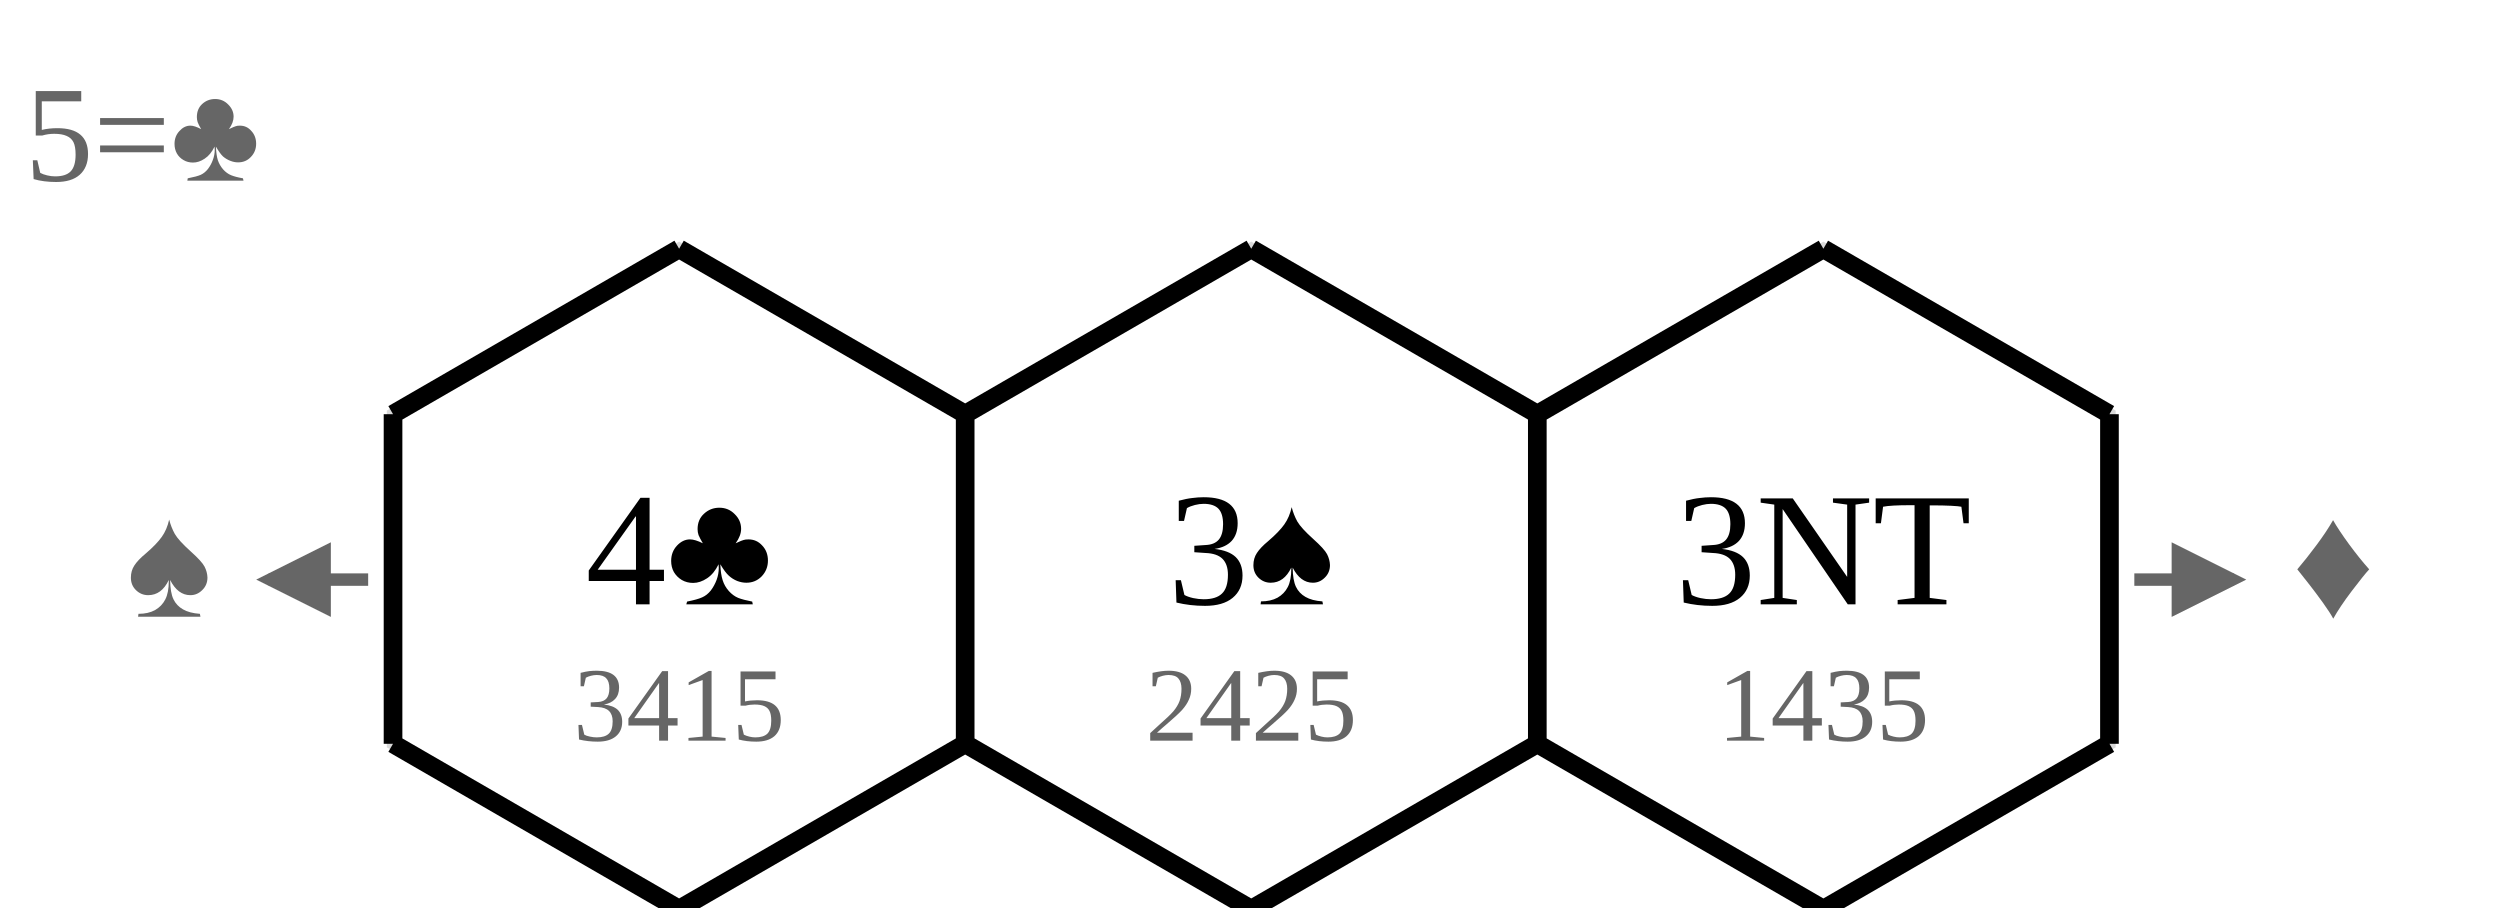
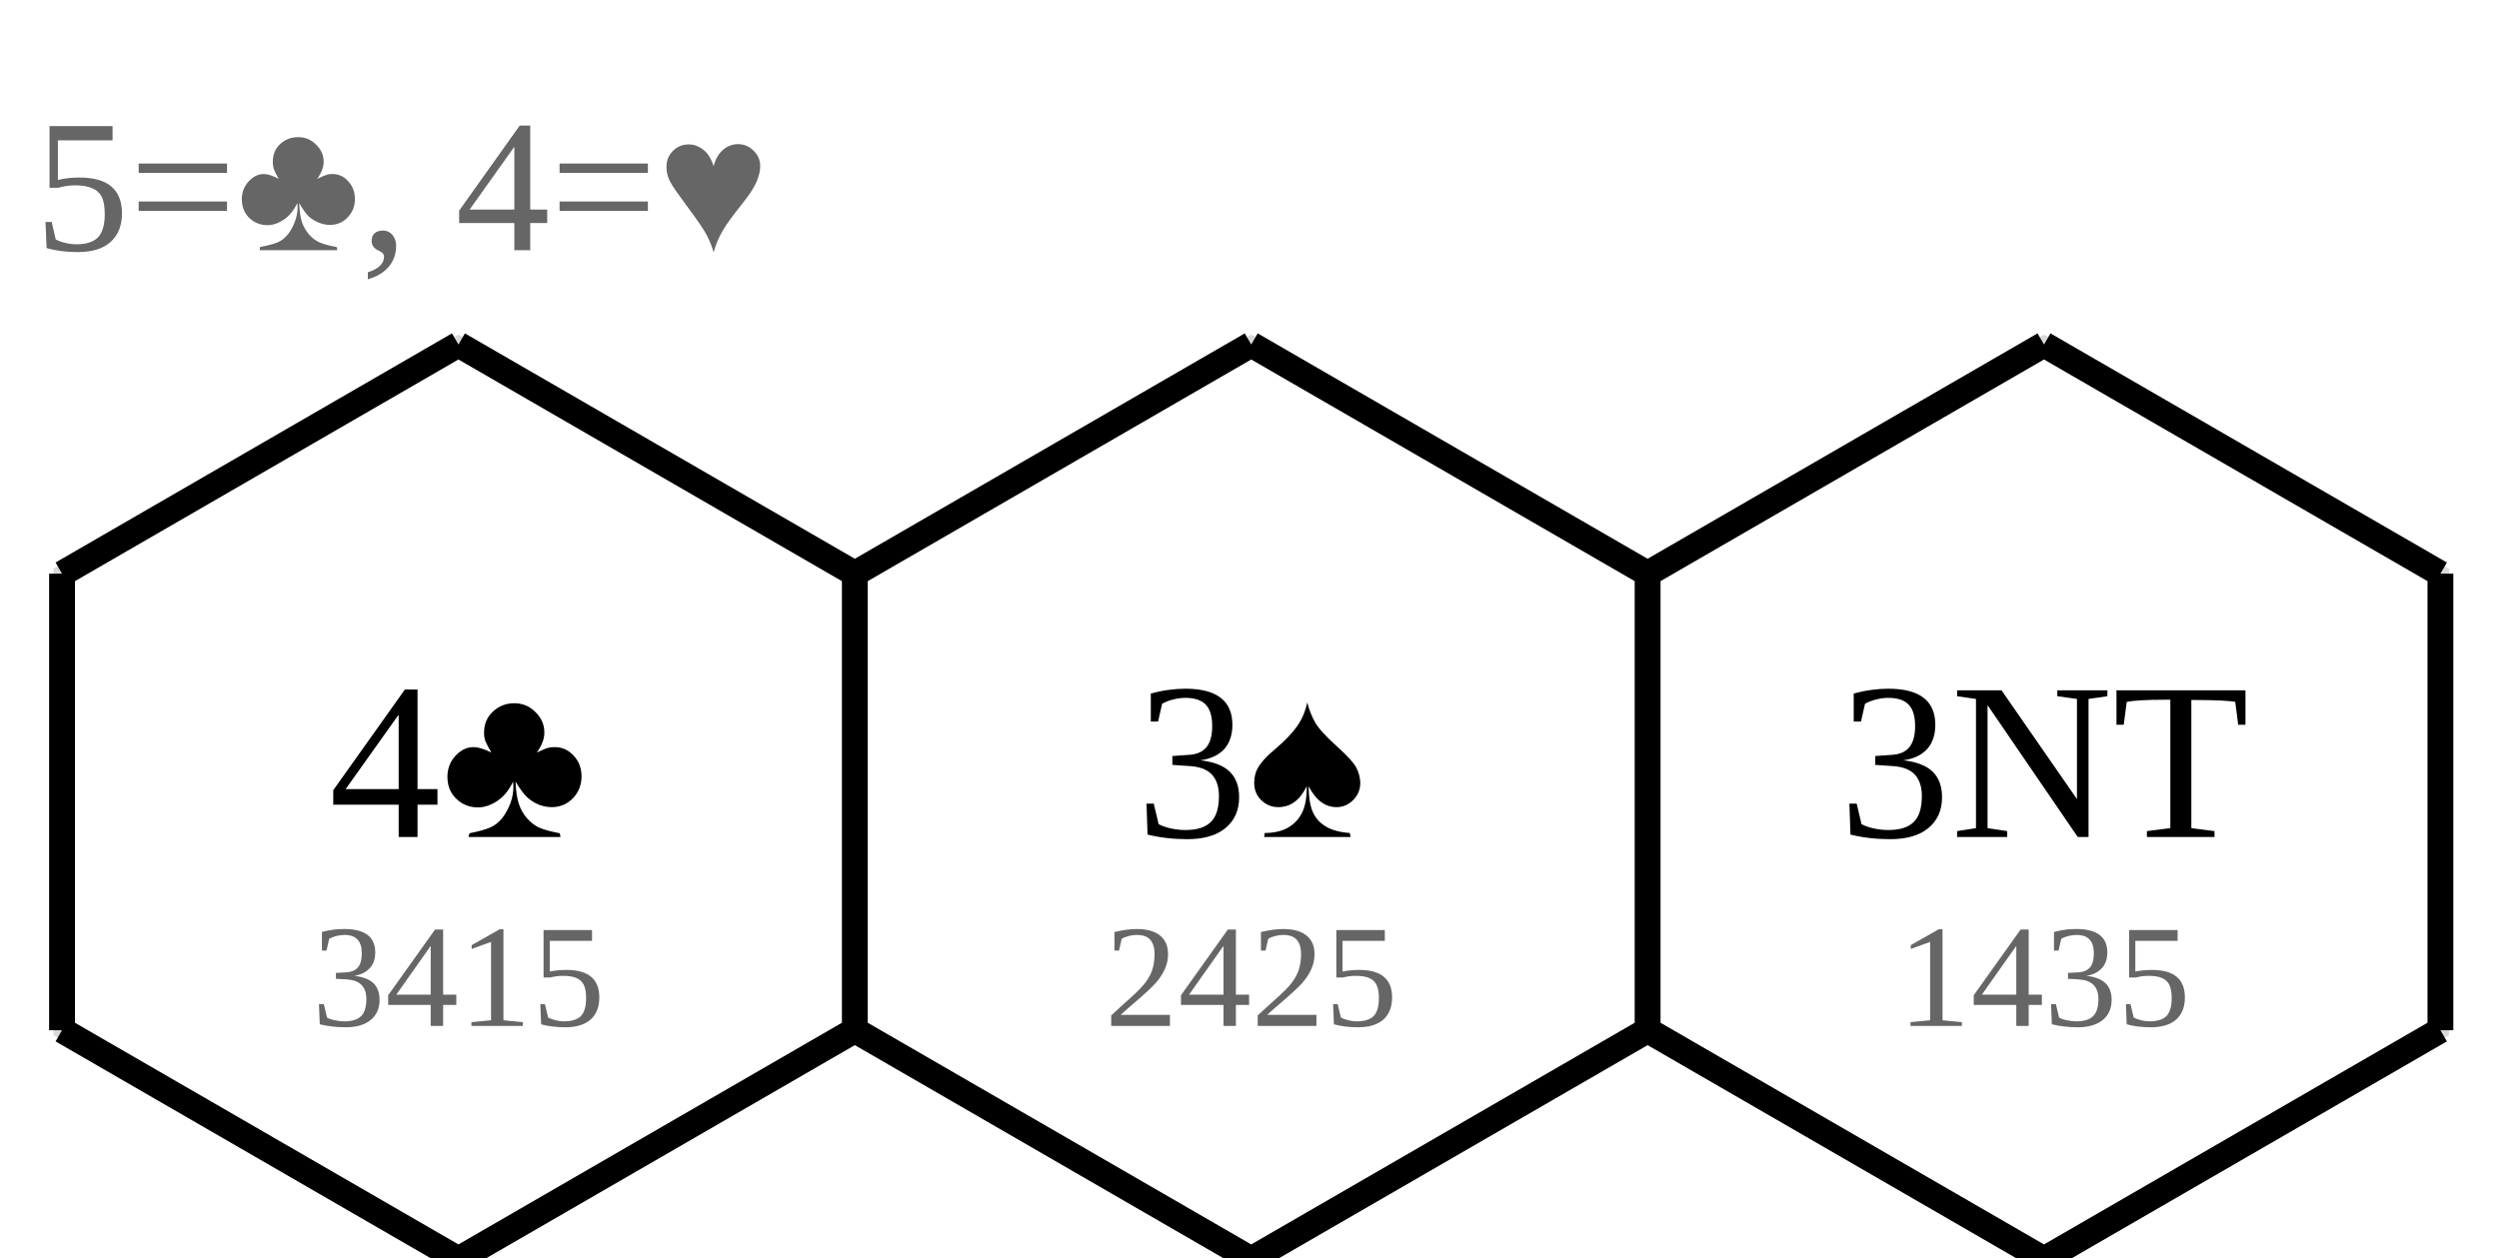
- <svg xmlns="http://www.w3.org/2000/svg" viewBox="0 0 201 73" style="display:block;margin:1em auto;width:100%;max-width:201px" fill="currentColor" font-size="13" text-anchor="middle" dominant-baseline="middle">
+ <svg xmlns="http://www.w3.org/2000/svg" viewBox="0 0 145 73" style="display:block;margin:1em auto;width:100%;max-width:145px" fill="currentColor" font-size="13" text-anchor="middle" dominant-baseline="middle">
  <defs>
    <pattern id="hatch" width="6" height="6" patternUnits="userSpaceOnUse" patternTransform="rotate(45)">
      <path d="M0 0v6" stroke="currentColor" stroke-opacity=".35" />
    </pattern>
-     <marker id="arrow" viewBox="0 0 6 6" refX="5" refY="3" markerWidth="6" markerHeight="6" orient="auto">
-       <path d="M0 0L6 3L0 6Z" />
-     </marker>
  </defs>
  <g transform="translate(0.0,0.0)">
-     <text x="2" y="12" font-size="11" opacity=".6" text-anchor="start">5=♣</text>
-     <path d="M169.6,33.3L146.6,20.0L123.6,33.3L123.6,59.8L146.6,73.1L169.6,59.8ZM123.6,33.3L100.6,20.0L77.6,33.3L77.6,59.8L100.6,73.1L123.6,59.8ZM77.6,33.3L54.6,20.0L31.6,33.3L31.6,59.8L54.6,73.1L77.6,59.8Z" fill="none" stroke="currentColor" stroke-opacity=".15" />
-     <path d="M169.6,33.3L146.6,20.0M146.6,20.0L123.6,33.3M123.6,33.3L123.6,59.8M123.6,59.8L146.6,73.1M146.6,73.1L169.6,59.8M169.6,59.8L169.6,33.3M123.6,33.3L100.6,20.0M100.6,20.0L77.6,33.3M77.6,33.3L77.6,59.8M77.6,59.8L100.6,73.1M100.6,73.1L123.6,59.8M123.6,59.8L123.6,33.3M77.6,33.3L54.6,20.0M54.6,20.0L31.6,33.3M31.6,33.3L31.6,59.8M31.6,59.8L54.6,73.1M54.6,73.1L77.6,59.8M77.6,59.8L77.6,33.3" fill="none" stroke="currentColor" stroke-width="1.5" />
-     <text x="146.6" y="45.6">3NT</text>
-     <text x="146.6" y="57.6" font-size="8.5" opacity=".6">1435</text>
-     <text x="100.6" y="45.6">3♠</text>
-     <text x="100.6" y="57.6" font-size="8.5" opacity=".6">2425</text>
-     <text x="54.6" y="45.6">4♣</text>
-     <text x="54.6" y="57.6" font-size="8.5" opacity=".6">3415</text>
-     <g opacity=".6">
-       <path d="M29.6,46.6l-8.0,-0.0" stroke="currentColor" marker-end="url(#arrow)" />
-       <text x="13.6" y="46.6">♠</text>
-       <path d="M171.6,46.6l8.0,-0.0" stroke="currentColor" marker-end="url(#arrow)" />
-       <text x="187.6" y="46.6">
-         <tspan class="♦">♦</tspan>
-       </text>
-     </g>
+     <text x="2" y="12" font-size="11" opacity=".6" text-anchor="start">5=♣, 4=<tspan class="♥">♥</tspan>
+     </text>
+     <path d="M141.6,33.3L118.6,20.0L95.6,33.3L95.6,59.8L118.6,73.1L141.6,59.8ZM95.6,33.3L72.6,20.0L49.6,33.3L49.6,59.8L72.6,73.1L95.6,59.8ZM49.6,33.3L26.6,20.0L3.6,33.3L3.6,59.8L26.6,73.1L49.6,59.8Z" fill="none" stroke="currentColor" stroke-opacity=".15" />
+     <path d="M141.6,33.3L118.6,20.0M118.6,20.0L95.6,33.3M95.6,33.3L95.6,59.8M95.6,59.8L118.6,73.1M118.6,73.1L141.6,59.8M141.6,59.8L141.6,33.3M95.6,33.3L72.6,20.0M72.6,20.0L49.6,33.3M49.6,33.3L49.6,59.8M49.6,59.8L72.6,73.1M72.6,73.1L95.6,59.8M95.6,59.8L95.6,33.3M49.6,33.3L26.6,20.0M26.6,20.0L3.6,33.3M3.6,33.3L3.6,59.8M3.6,59.8L26.6,73.1M26.6,73.1L49.6,59.8M49.6,59.8L49.6,33.3" fill="none" stroke="currentColor" stroke-width="1.5" />
+     <text x="118.6" y="45.6">3NT</text>
+     <text x="118.6" y="57.6" font-size="8.5" opacity=".6">1435</text>
+     <text x="72.6" y="45.6">3♠</text>
+     <text x="72.6" y="57.6" font-size="8.5" opacity=".6">2425</text>
+     <text x="26.6" y="45.6">4♣</text>
+     <text x="26.6" y="57.6" font-size="8.5" opacity=".6">3415</text>
  </g>
</svg>
